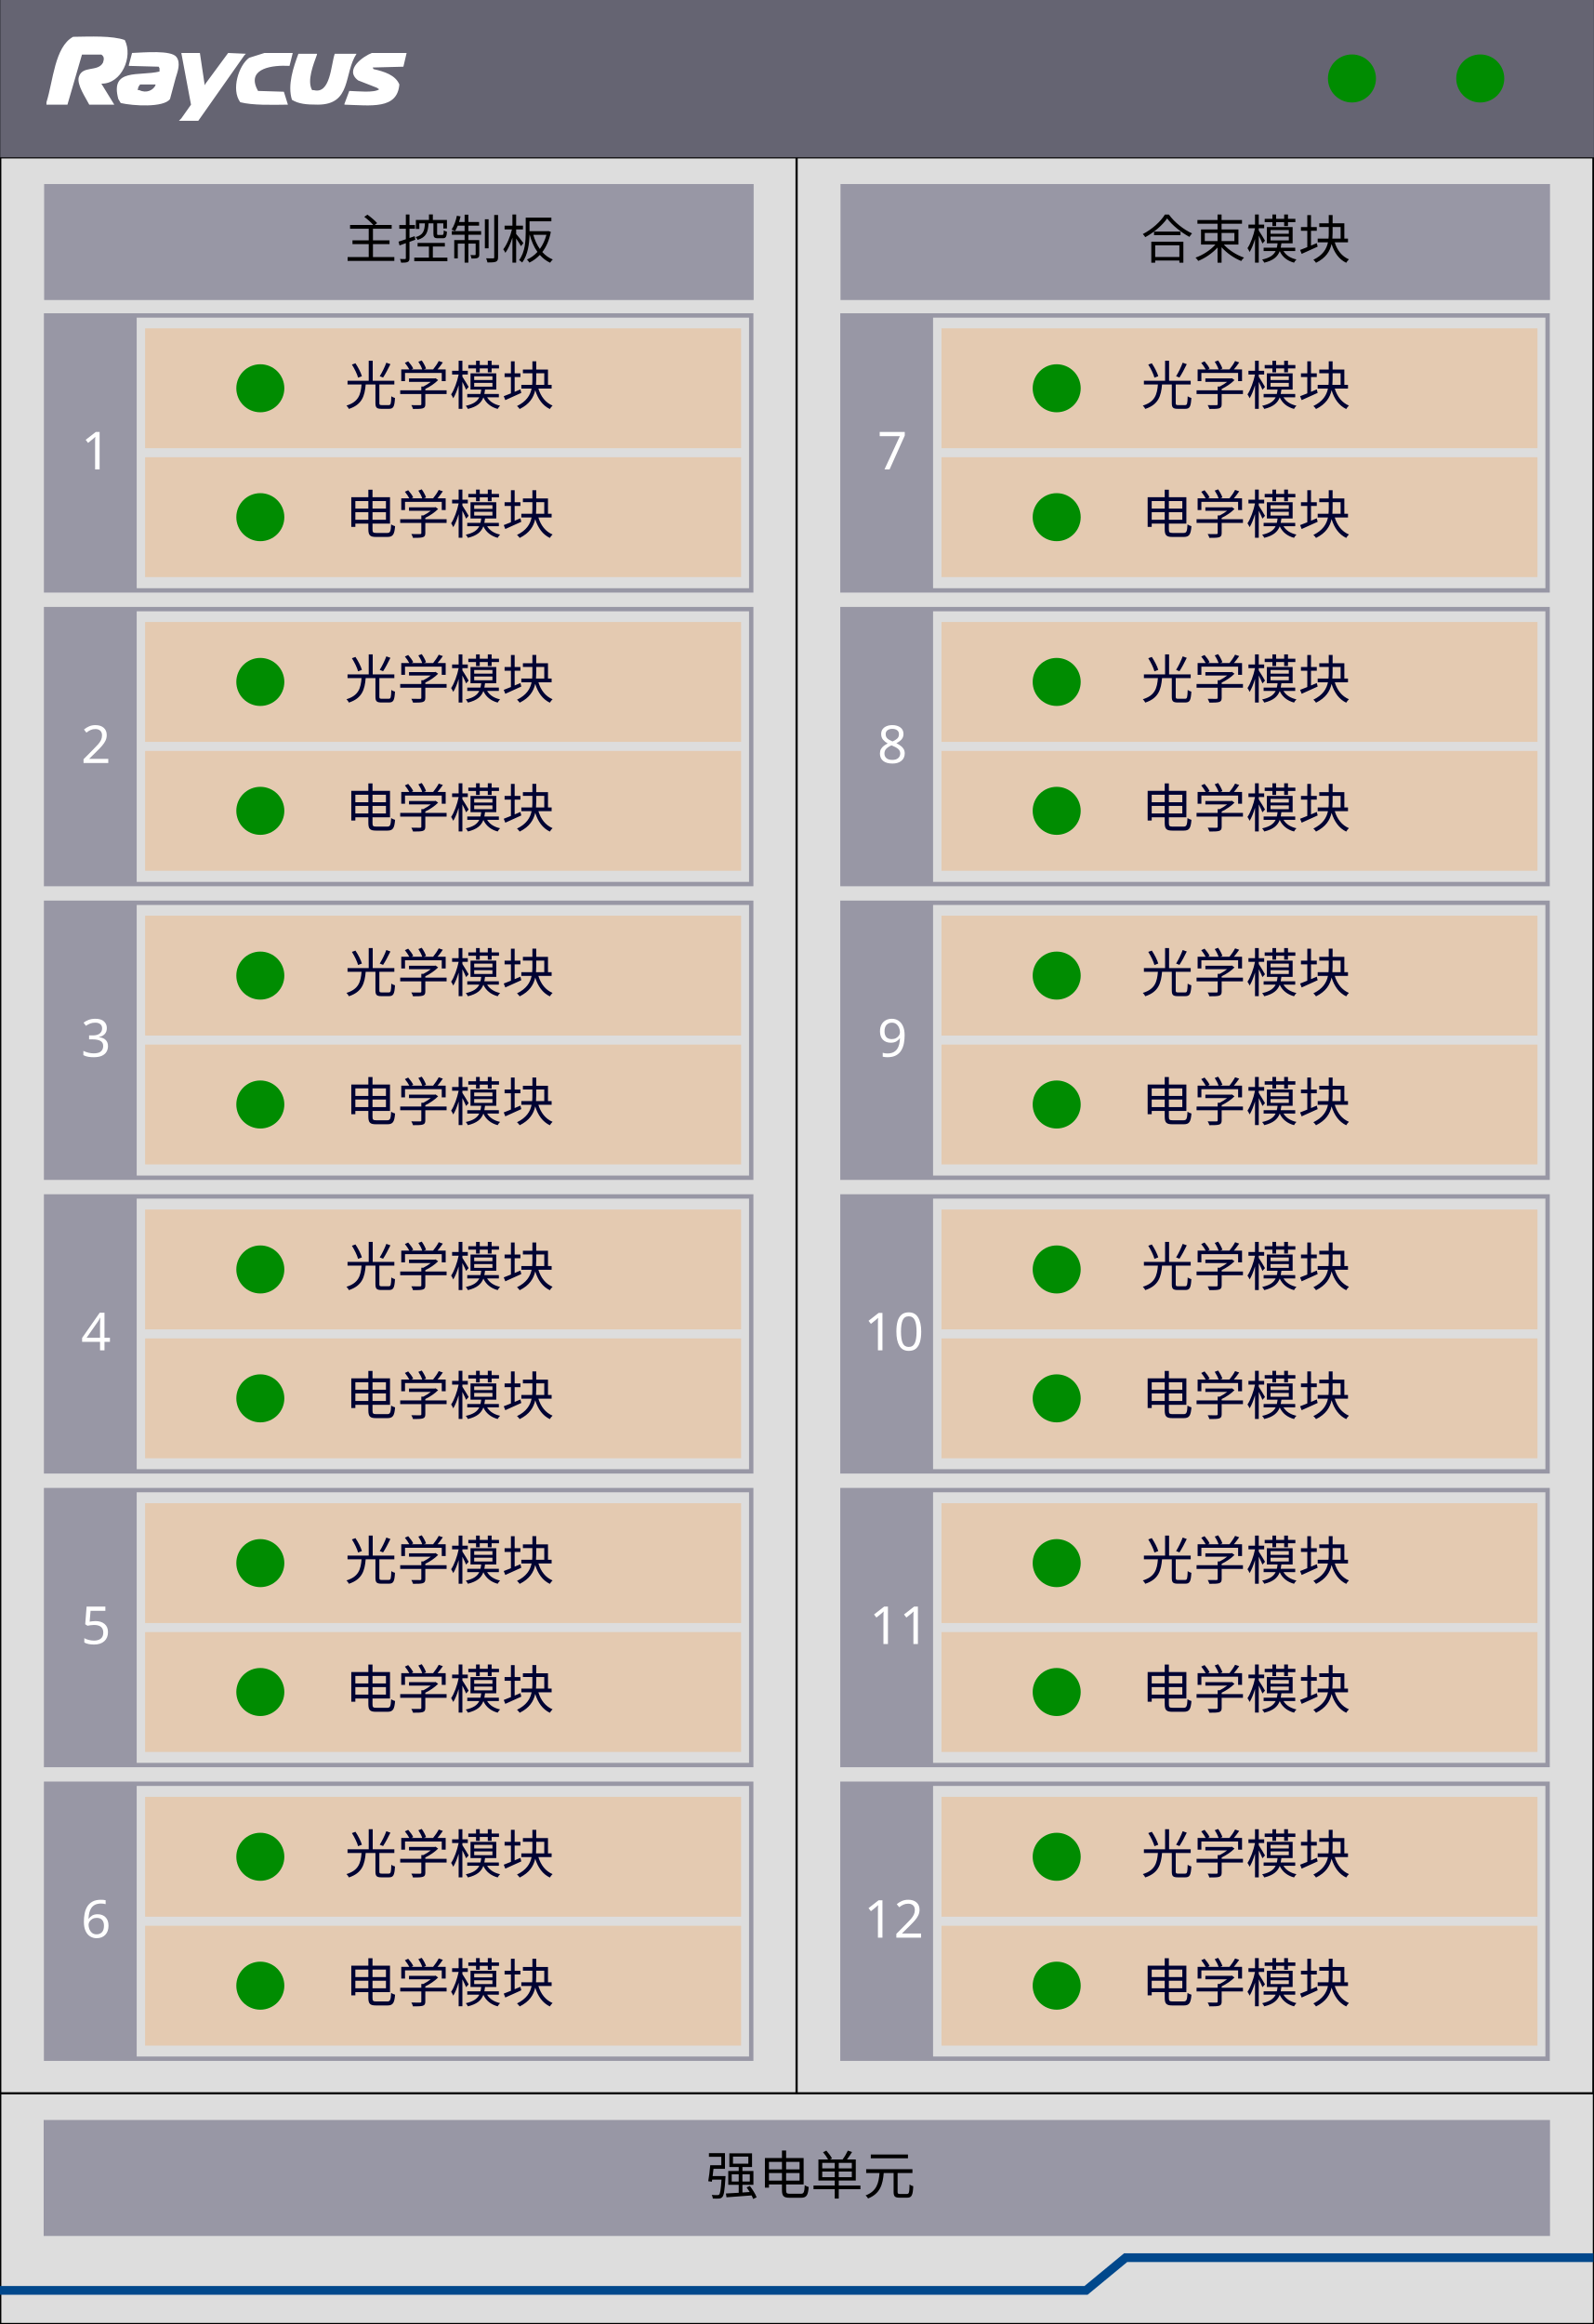
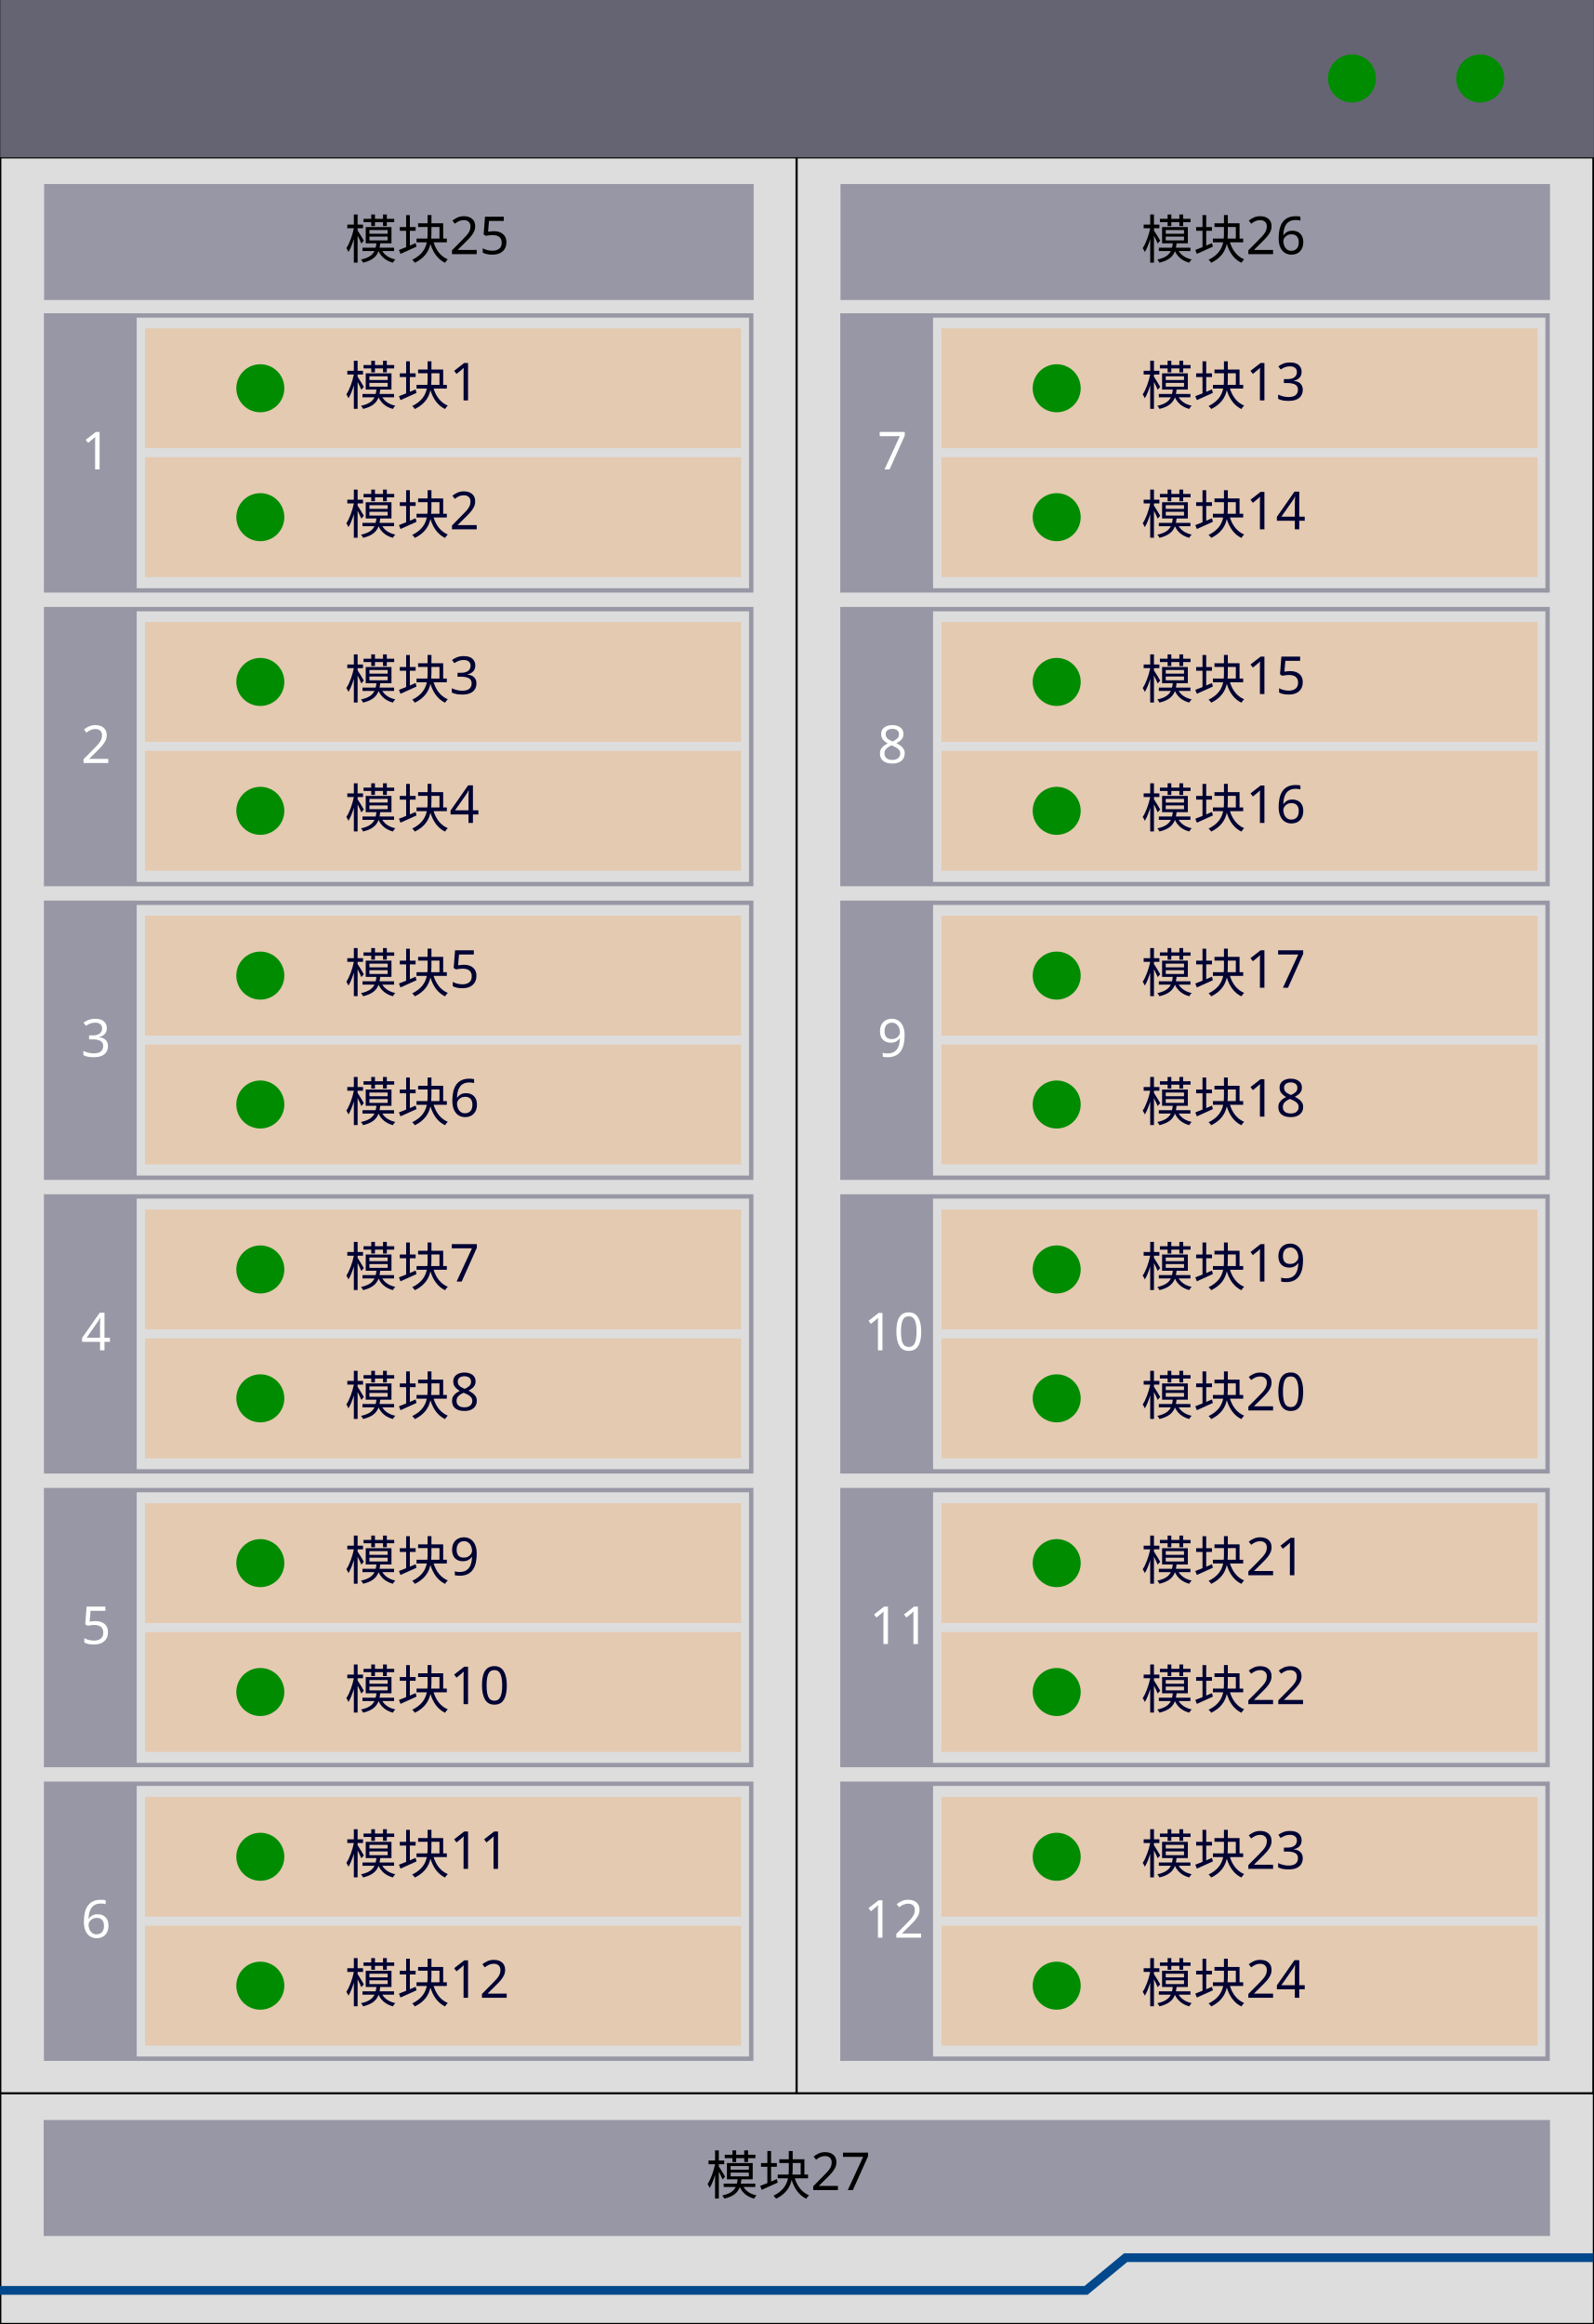
<svg xmlns="http://www.w3.org/2000/svg" version="1.1" x="0px" y="0px" width="100%" height="100%" viewBox="0 0 730 1064.36" enable-background="new 0 0 730 1064.36" xml:space="preserve">
  <g id="0">
    <rect x="0.109" y="0.36" fill="#DDDDDD" stroke="#000000" stroke-miterlimit="10" width="730" height="1064" />
    <rect x="0.109" y="72.059" fill="#DDDDDD" stroke="#000000" stroke-miterlimit="10" width="365" height="886.646" />
    <rect x="364.891" y="72.059" fill="#DDDDDD" stroke="#000000" stroke-miterlimit="10" width="365" height="886.646" />
    <rect x="0.109" fill="#656472" width="730" height="72.059" />
-     <g>
-       <g>
-         <path fill-rule="evenodd" clip-rule="evenodd" fill="#FFFFFF" d="M57.16,18.338c-5.805-2.065-15.666-1.596-23.674-1.48     c-8.467,4.621-9.103,20.204-12.207,29.962c0,0.37,0,0.74,0,1.11c3.206,0,6.412,0,9.618,0c2.219-7.644,4.439-15.29,6.658-22.934     c2.959,0,5.919,0,8.878,0c1.318,0.905,1.314,1.994,0.74,3.699c-2.356,4.443-9.537,1.09-11.097,6.658     c-0.941,3.525,3.279,9.542,4.809,12.577c3.822,0,7.645,0,11.467,0c-1.973-3.206-3.946-6.412-5.919-9.618     C55.714,38.478,61.037,25.977,57.16,18.338z M60.489,24.256c-0.493,1.849-0.986,3.699-1.48,5.549c0,0.123,0,0.247,0,0.37     c4.562,0.123,9.125,0.247,13.687,0.37c0.123,0.247,0.247,0.493,0.37,0.74c0,0.493,0,0.986,0,1.48     C63.718,35.01,50.307,31.042,54.2,45.341c0.37,0.617,0.74,1.233,1.11,1.85c5.601,1.312,19.744,2.179,22.564-1.85     c0.863-3.206,1.726-6.412,2.589-9.618c0.821-2.744,2.459-6.807,0.37-9.618C78.427,22.868,66.026,24.038,60.489,24.256z      M71.216,39.053c-0.984,2.204-4.125,3.852-7.398,2.219c-0.247,0-0.493,0-0.74,0c0.277-1.685,0.39-1.61,1.11-2.589     c2.342,0,4.686,0,7.028,0C71.216,38.806,71.216,38.929,71.216,39.053z M112.646,24.626c-2.712-0.123-5.426-0.247-8.138-0.37     c-3.452,4.685-6.905,9.371-10.357,14.056c-0.123,0.247-0.247,0.493-0.37,0.74c-0.74-4.932-1.48-9.865-2.219-14.796     c-2.836,0-5.672,0-8.508,0c1.479,7.891,2.959,15.783,4.439,23.674c-1.479,2.096-2.959,4.192-4.439,6.288     c-0.37,0.37-0.74,0.74-1.11,1.11c2.959,0,5.919,0,8.878,0c7.027-9.987,14.057-19.976,21.085-29.962     C112.152,25.12,112.399,24.873,112.646,24.626z M132.62,30.175c0.493-1.973,0.986-3.946,1.48-5.919c-4.315,0-8.632,0-12.947,0     c-2.342,0.74-4.686,1.48-7.028,2.219c-4.761,3.431-8.367,14.568-4.069,20.345c5.808,1.471,14.406,1.203,21.825,1.11     c-0.617-1.973-1.233-3.946-1.85-5.919c-3.945-0.123-7.892-0.247-11.837-0.37c-0.247-0.493-0.493-0.986-0.74-1.48     C113.694,31.262,124.694,29.74,132.62,30.175z M186.257,24.256c-5.302,0-10.604,0-15.906,0     c-3.901,1.478-12.875,7.658-6.288,12.577c2.836,1.11,5.672,2.22,8.508,3.329c0.37,0.247,0.74,0.493,1.11,0.74     c-2.31,1.713-9.971,0.857-13.687,0.74c-0.74,1.973-1.48,3.946-2.219,5.919c0,0.123,0,0.247,0,0.37     c12.285,0.378,24.22,2.266,25.154-9.248c-1.806-4.351-6.968-5.932-11.837-7.028c-0.123-0.247-0.247-0.493-0.37-0.74     c4.685-0.123,9.371-0.247,14.056-0.37C185.27,28.449,185.764,26.352,186.257,24.256z M153.335,24.626     c-1.773,5.113-1.941,18.673-9.618,16.646c-0.247,0-0.493,0-0.74,0c-2.503-4.242,0.677-12.021,2.219-16.276     c0-0.123,0-0.247,0-0.37c-2.836,0-5.672,0-8.508,0c-2.257,6.071-5.104,14.344-2.959,21.085c3.068,1.883,6.556,2.226,11.837,2.219     c15.664-0.018,11.789-14.249,17.755-23.304C159.994,24.626,156.664,24.626,153.335,24.626z" />
-       </g>
-     </g>
    <polyline fill="none" stroke="#01488C" stroke-width="4" stroke-miterlimit="10" points="-0.109,1048.963 497.469,1048.963    515.634,1033.963 729.891,1033.963  " />
    <g>
      <rect x="20.109" y="546.949" fill="#9897A5" width="325" height="127.921" />
      <rect x="20.109" y="681.443" fill="#9897A5" width="325" height="127.921" />
      <rect x="20.109" y="815.937" fill="#9897A5" width="325" height="127.921" />
      <rect x="62.62" y="817.937" fill="#DDDDDD" width="280.489" height="123.921" />
      <text transform="matrix(1 0 0 1 37.109 887.4336)" fill="#FFFFFF" font-family="'PingFangHK-Thin-83pv-RKSJ-H'" font-size="24">6</text>
      <rect x="62.62" y="683.443" fill="#DDDDDD" width="280.489" height="123.921" />
      <text transform="matrix(1 0 0 1 37.109 752.9397)" fill="#FFFFFF" font-family="'PingFangHK-Thin-83pv-RKSJ-H'" font-size="24">5</text>
      <rect x="62.62" y="548.949" fill="#DDDDDD" width="280.489" height="123.921" />
      <text transform="matrix(1 0 0 1 37.109 618.4457)" fill="#FFFFFF" font-family="'PingFangHK-Thin-83pv-RKSJ-H'" font-size="24">4</text>
      <rect x="384.891" y="546.949" fill="#9897A5" width="325" height="127.921" />
      <rect x="384.891" y="681.443" fill="#9897A5" width="325" height="127.921" />
      <rect x="384.891" y="815.937" fill="#9897A5" width="325" height="127.921" />
      <rect x="427.403" y="817.937" fill="#DDDDDD" width="280.489" height="123.921" />
      <text transform="matrix(1 0 0 1 395.6985 887.4336)" fill="#FFFFFF" font-family="'PingFangHK-Thin-83pv-RKSJ-H'" font-size="24">12</text>
      <rect x="427.403" y="683.443" fill="#DDDDDD" width="280.489" height="123.921" />
      <text transform="matrix(1 0 0 1 398.2179 752.9397)" fill="#FFFFFF" font-family="'PingFangHK-Thin-83pv-RKSJ-H'" font-size="24">11</text>
      <rect x="427.403" y="548.949" fill="#DDDDDD" width="280.489" height="123.921" />
      <text transform="matrix(1 0 0 1 395.6981 618.4457)" fill="#FFFFFF" font-family="'PingFangHK-Thin-83pv-RKSJ-H'" font-size="24">10</text>
    </g>
    <rect x="20.109" y="143.473" fill="#9897A5" width="325" height="127.921" />
    <rect x="20.109" y="277.967" fill="#9897A5" width="325" height="127.921" />
    <rect x="20.109" y="412.461" fill="#9897A5" width="325" height="127.921" />
    <rect x="62.62" y="414.461" fill="#DDDDDD" width="280.489" height="123.921" />
    <text transform="matrix(1 0 0 1 37.109 483.9576)" fill="#FFFFFF" font-family="'PingFangHK-Thin-83pv-RKSJ-H'" font-size="24">3</text>
    <rect x="62.62" y="279.967" fill="#DDDDDD" width="280.489" height="123.921" />
    <text transform="matrix(1 0 0 1 37.109 349.4636)" fill="#FFFFFF" font-family="'PingFangHK-Thin-83pv-RKSJ-H'" font-size="24">2</text>
    <rect x="62.62" y="145.473" fill="#DDDDDD" width="280.489" height="123.921" />
    <text transform="matrix(1 0 0 1 37.109 214.9696)" fill="#FFFFFF" font-family="'PingFangHK-Thin-83pv-RKSJ-H'" font-size="24">1</text>
    <rect x="384.891" y="143.473" fill="#9897A5" width="325" height="127.921" />
    <rect x="384.891" y="277.967" fill="#9897A5" width="325" height="127.921" />
    <rect x="384.891" y="412.461" fill="#9897A5" width="325" height="127.921" />
    <rect x="427.403" y="414.461" fill="#DDDDDD" width="280.489" height="123.921" />
    <text transform="matrix(1 0 0 1 401.8911 483.9576)" fill="#FFFFFF" font-family="'PingFangHK-Thin-83pv-RKSJ-H'" font-size="24">9</text>
    <rect x="427.403" y="279.967" fill="#DDDDDD" width="280.489" height="123.921" />
    <text transform="matrix(1 0 0 1 401.8911 349.4636)" fill="#FFFFFF" font-family="'PingFangHK-Thin-83pv-RKSJ-H'" font-size="24">8</text>
    <rect x="427.403" y="145.473" fill="#DDDDDD" width="280.489" height="123.921" />
    <text transform="matrix(1 0 0 1 401.8911 214.9696)" fill="#FFFFFF" font-family="'PingFangHK-Thin-83pv-RKSJ-H'" font-size="24">7</text>
  </g>
  <g id="l0Status">
    <circle fill-rule="evenodd" clip-rule="evenodd" fill="#008C01" cx="619.274" cy="35.936" r="11" />
  </g>
  <g id="l0Warn">
    <circle fill-rule="evenodd" clip-rule="evenodd" fill="#008C01" cx="678.048" cy="35.936" r="11" />
  </g>
  <g id="1" style="cursor:pointer">
    <rect x="66.474" y="150.38" fill="#E4CAB1" width="273" height="54.887" />
-     <text transform="matrix(1 0 0 1 157.8828 185.3594)" fill="#000333" font-family="'PingFangHK-Thin-83pv-RKSJ-H'" font-size="24">光学模块</text>
+     <text transform="matrix(1 0 0 1 157.8828 185.3594)" fill="#000333" font-family="'PingFangHK-Thin-83pv-RKSJ-H'" font-size="24">模块1</text>
  </g>
  <g id="l1Warn">
    <circle fill="#008C01" cx="119.245" cy="177.823" r="11" />
  </g>
  <g id="33" style="cursor:pointer">
    <rect x="66.474" y="209.413" fill="#E4CAB1" width="273" height="54.887" />
-     <text transform="matrix(1 0 0 1 157.8827 244.3934)" fill="#000333" font-family="'PingFangHK-Thin-83pv-RKSJ-H'" font-size="24">电学模块</text>
+     <text transform="matrix(1 0 0 1 157.8827 244.3934)" fill="#000333" font-family="'PingFangHK-Thin-83pv-RKSJ-H'" font-size="24">模块2</text>
  </g>
  <g id="l33Warn">
    <circle fill="#008C01" cx="119.245" cy="236.857" r="11" />
  </g>
  <g id="2" style="cursor:pointer">
    <rect x="66.474" y="284.874" fill="#E4CAB1" width="273" height="54.887" />
-     <text transform="matrix(1 0 0 1 157.8828 319.8533)" fill="#000333" font-family="'PingFangHK-Thin-83pv-RKSJ-H'" font-size="24">光学模块</text>
+     <text transform="matrix(1 0 0 1 157.8828 319.8533)" fill="#000333" font-family="'PingFangHK-Thin-83pv-RKSJ-H'" font-size="24">模块3</text>
  </g>
  <g id="l2Warn">
    <circle fill="#008C01" cx="119.245" cy="312.317" r="11" />
  </g>
  <g id="34" style="cursor:pointer">
    <rect x="66.474" y="343.907" fill="#E4CAB1" width="273" height="54.887" />
-     <text transform="matrix(1 0 0 1 157.8827 378.8873)" fill="#000333" font-family="'PingFangHK-Thin-83pv-RKSJ-H'" font-size="24">电学模块</text>
+     <text transform="matrix(1 0 0 1 157.8827 378.8873)" fill="#000333" font-family="'PingFangHK-Thin-83pv-RKSJ-H'" font-size="24">模块4</text>
  </g>
  <g id="l34Warn">
    <circle fill="#008C01" cx="119.245" cy="371.351" r="11" />
  </g>
  <g id="3" style="cursor:pointer">
    <rect x="66.474" y="419.368" fill="#E4CAB1" width="273" height="54.887" />
-     <text transform="matrix(1 0 0 1 157.8828 454.3473)" fill="#000333" font-family="'PingFangHK-Thin-83pv-RKSJ-H'" font-size="24">光学模块</text>
+     <text transform="matrix(1 0 0 1 157.8828 454.3473)" fill="#000333" font-family="'PingFangHK-Thin-83pv-RKSJ-H'" font-size="24">模块5</text>
  </g>
  <g id="l3Warn">
    <circle fill="#008C01" cx="119.245" cy="446.811" r="11" />
  </g>
  <g id="35" style="cursor:pointer">
    <rect x="66.474" y="478.401" fill="#E4CAB1" width="273" height="54.887" />
-     <text transform="matrix(1 0 0 1 157.8827 513.3812)" fill="#000333" font-family="'PingFangHK-Thin-83pv-RKSJ-H'" font-size="24">电学模块</text>
+     <text transform="matrix(1 0 0 1 157.8827 513.3812)" fill="#000333" font-family="'PingFangHK-Thin-83pv-RKSJ-H'" font-size="24">模块6</text>
  </g>
  <g id="l35Warn">
    <circle fill="#008C01" cx="119.245" cy="505.845" r="11" />
  </g>
  <g id="4" style="cursor:pointer">
    <rect x="66.474" y="553.949" fill="#E4CAB1" width="273" height="54.887" />
-     <text transform="matrix(1 0 0 1 157.8828 588.9287)" fill="#000333" font-family="'PingFangHK-Thin-83pv-RKSJ-H'" font-size="24">光学模块</text>
+     <text transform="matrix(1 0 0 1 157.8828 588.9287)" fill="#000333" font-family="'PingFangHK-Thin-83pv-RKSJ-H'" font-size="24">模块7</text>
  </g>
  <g id="l4Warn">
    <circle fill="#008C01" cx="119.245" cy="581.393" r="11" />
  </g>
  <g id="36" style="cursor:pointer">
    <rect x="66.474" y="612.983" fill="#E4CAB1" width="273" height="54.887" />
-     <text transform="matrix(1 0 0 1 157.8827 647.9628)" fill="#000333" font-family="'PingFangHK-Thin-83pv-RKSJ-H'" font-size="24">电学模块</text>
+     <text transform="matrix(1 0 0 1 157.8827 647.9628)" fill="#000333" font-family="'PingFangHK-Thin-83pv-RKSJ-H'" font-size="24">模块8</text>
  </g>
  <g id="l36Warn">
    <circle fill="#008C01" cx="119.245" cy="640.426" r="11" />
  </g>
  <g id="5" style="cursor:pointer">
    <rect x="66.474" y="688.443" fill="#E4CAB1" width="273" height="54.887" />
-     <text transform="matrix(1 0 0 1 157.8828 723.4227)" fill="#000333" font-family="'PingFangHK-Thin-83pv-RKSJ-H'" font-size="24">光学模块</text>
+     <text transform="matrix(1 0 0 1 157.8828 723.4227)" fill="#000333" font-family="'PingFangHK-Thin-83pv-RKSJ-H'" font-size="24">模块9</text>
  </g>
  <g id="l5Warn">
    <circle fill="#008C01" cx="119.245" cy="715.887" r="11" />
  </g>
  <g id="37" style="cursor:pointer">
    <rect x="66.474" y="747.477" fill="#E4CAB1" width="273" height="54.887" />
-     <text transform="matrix(1 0 0 1 157.8827 782.4567)" fill="#000333" font-family="'PingFangHK-Thin-83pv-RKSJ-H'" font-size="24">电学模块</text>
+     <text transform="matrix(1 0 0 1 157.8827 782.4567)" fill="#000333" font-family="'PingFangHK-Thin-83pv-RKSJ-H'" font-size="24">模块10</text>
  </g>
  <g id="l37Warn">
    <circle fill="#008C01" cx="119.245" cy="774.92" r="11" />
  </g>
  <g id="6" style="cursor:pointer">
    <rect x="66.474" y="822.937" fill="#E4CAB1" width="273" height="54.887" />
-     <text transform="matrix(1 0 0 1 157.8828 857.9166)" fill="#000333" font-family="'PingFangHK-Thin-83pv-RKSJ-H'" font-size="24">光学模块</text>
+     <text transform="matrix(1 0 0 1 157.8828 857.9166)" fill="#000333" font-family="'PingFangHK-Thin-83pv-RKSJ-H'" font-size="24">模块11</text>
  </g>
  <g id="l6Warn">
    <circle fill="#008C01" cx="119.245" cy="850.381" r="11" />
  </g>
  <g id="38" style="cursor:pointer">
    <rect x="66.474" y="881.971" fill="#E4CAB1" width="273" height="54.887" />
-     <text transform="matrix(1 0 0 1 157.8827 916.9506)" fill="#000333" font-family="'PingFangHK-Thin-83pv-RKSJ-H'" font-size="24">电学模块</text>
+     <text transform="matrix(1 0 0 1 157.8827 916.9506)" fill="#000333" font-family="'PingFangHK-Thin-83pv-RKSJ-H'" font-size="24">模块12</text>
  </g>
  <g id="l38Warn">
    <circle fill="#008C01" cx="119.245" cy="909.414" r="11" />
  </g>
  <g id="7" style="cursor:pointer">
    <rect x="431.256" y="150.38" fill="#E4CAB1" width="273" height="54.887" />
-     <text transform="matrix(1 0 0 1 522.665 185.3594)" fill="#000333" font-family="'PingFangHK-Thin-83pv-RKSJ-H'" font-size="24">光学模块</text>
+     <text transform="matrix(1 0 0 1 522.665 185.3594)" fill="#000333" font-family="'PingFangHK-Thin-83pv-RKSJ-H'" font-size="24">模块13</text>
  </g>
  <g id="l7Warn">
    <circle fill="#008C01" cx="484.027" cy="177.823" r="11" />
  </g>
  <g id="39" style="cursor:pointer">
    <rect x="431.256" y="209.413" fill="#E4CAB1" width="273" height="54.887" />
-     <text transform="matrix(1 0 0 1 522.6649 244.3934)" fill="#000333" font-family="'PingFangHK-Thin-83pv-RKSJ-H'" font-size="24">电学模块</text>
+     <text transform="matrix(1 0 0 1 522.6649 244.3934)" fill="#000333" font-family="'PingFangHK-Thin-83pv-RKSJ-H'" font-size="24">模块14</text>
  </g>
  <g id="l39Warn">
    <circle fill="#008C01" cx="484.027" cy="236.857" r="11" />
  </g>
  <g id="8" style="cursor:pointer">
    <rect x="431.256" y="284.874" fill="#E4CAB1" width="273" height="54.887" />
-     <text transform="matrix(1 0 0 1 522.665 319.8533)" fill="#000333" font-family="'PingFangHK-Thin-83pv-RKSJ-H'" font-size="24">光学模块</text>
+     <text transform="matrix(1 0 0 1 522.665 319.8533)" fill="#000333" font-family="'PingFangHK-Thin-83pv-RKSJ-H'" font-size="24">模块15</text>
  </g>
  <g id="l8Warn">
    <circle fill="#008C01" cx="484.027" cy="312.317" r="11" />
  </g>
  <g id="40" style="cursor:pointer">
    <rect x="431.256" y="343.907" fill="#E4CAB1" width="273" height="54.887" />
-     <text transform="matrix(1 0 0 1 522.6649 378.8873)" fill="#000333" font-family="'PingFangHK-Thin-83pv-RKSJ-H'" font-size="24">电学模块</text>
+     <text transform="matrix(1 0 0 1 522.6649 378.8873)" fill="#000333" font-family="'PingFangHK-Thin-83pv-RKSJ-H'" font-size="24">模块16</text>
  </g>
  <g id="l40Warn">
    <circle fill="#008C01" cx="484.027" cy="371.351" r="11" />
  </g>
  <g id="9" style="cursor:pointer">
    <rect x="431.256" y="419.368" fill="#E4CAB1" width="273" height="54.887" />
-     <text transform="matrix(1 0 0 1 522.665 454.3473)" fill="#000333" font-family="'PingFangHK-Thin-83pv-RKSJ-H'" font-size="24">光学模块</text>
+     <text transform="matrix(1 0 0 1 522.665 454.3473)" fill="#000333" font-family="'PingFangHK-Thin-83pv-RKSJ-H'" font-size="24">模块17</text>
  </g>
  <g id="l9Warn">
    <circle fill="#008C01" cx="484.027" cy="446.811" r="11" />
  </g>
  <g id="41" style="cursor:pointer">
    <rect x="431.256" y="478.401" fill="#E4CAB1" width="273" height="54.887" />
-     <text transform="matrix(1 0 0 1 522.6649 513.3812)" fill="#000333" font-family="'PingFangHK-Thin-83pv-RKSJ-H'" font-size="24">电学模块</text>
+     <text transform="matrix(1 0 0 1 522.6649 513.3812)" fill="#000333" font-family="'PingFangHK-Thin-83pv-RKSJ-H'" font-size="24">模块18</text>
  </g>
  <g id="l41Warn">
    <circle fill="#008C01" cx="484.027" cy="505.845" r="11" />
  </g>
  <g id="10" style="cursor:pointer">
    <rect x="431.256" y="553.949" fill="#E4CAB1" width="273" height="54.887" />
-     <text transform="matrix(1 0 0 1 522.665 588.9287)" fill="#000333" font-family="'PingFangHK-Thin-83pv-RKSJ-H'" font-size="24">光学模块</text>
+     <text transform="matrix(1 0 0 1 522.665 588.9287)" fill="#000333" font-family="'PingFangHK-Thin-83pv-RKSJ-H'" font-size="24">模块19</text>
  </g>
  <g id="l10Warn">
    <circle fill="#008C01" cx="484.027" cy="581.393" r="11" />
  </g>
  <g id="42" style="cursor:pointer">
    <rect x="431.256" y="612.983" fill="#E4CAB1" width="273" height="54.887" />
-     <text transform="matrix(1 0 0 1 522.6649 647.9628)" fill="#000333" font-family="'PingFangHK-Thin-83pv-RKSJ-H'" font-size="24">电学模块</text>
+     <text transform="matrix(1 0 0 1 522.6649 647.9628)" fill="#000333" font-family="'PingFangHK-Thin-83pv-RKSJ-H'" font-size="24">模块20</text>
  </g>
  <g id="l42Warn">
    <circle fill="#008C01" cx="484.027" cy="640.426" r="11" />
  </g>
  <g id="11" style="cursor:pointer">
    <rect x="431.256" y="688.443" fill="#E4CAB1" width="273" height="54.887" />
-     <text transform="matrix(1 0 0 1 522.665 723.4227)" fill="#000333" font-family="'PingFangHK-Thin-83pv-RKSJ-H'" font-size="24">光学模块</text>
+     <text transform="matrix(1 0 0 1 522.665 723.4227)" fill="#000333" font-family="'PingFangHK-Thin-83pv-RKSJ-H'" font-size="24">模块21</text>
  </g>
  <g id="l11Warn">
    <circle fill="#008C01" cx="484.027" cy="715.887" r="11" />
  </g>
  <g id="43" style="cursor:pointer">
    <rect x="431.256" y="747.477" fill="#E4CAB1" width="273" height="54.887" />
-     <text transform="matrix(1 0 0 1 522.6649 782.4567)" fill="#000333" font-family="'PingFangHK-Thin-83pv-RKSJ-H'" font-size="24">电学模块</text>
+     <text transform="matrix(1 0 0 1 522.6649 782.4567)" fill="#000333" font-family="'PingFangHK-Thin-83pv-RKSJ-H'" font-size="24">模块22</text>
  </g>
  <g id="l43Warn">
    <circle fill="#008C01" cx="484.027" cy="774.92" r="11" />
  </g>
  <g id="12" style="cursor:pointer">
    <rect x="431.256" y="822.937" fill="#E4CAB1" width="273" height="54.887" />
-     <text transform="matrix(1 0 0 1 522.665 857.9166)" fill="#000333" font-family="'PingFangHK-Thin-83pv-RKSJ-H'" font-size="24">光学模块</text>
+     <text transform="matrix(1 0 0 1 522.665 857.9166)" fill="#000333" font-family="'PingFangHK-Thin-83pv-RKSJ-H'" font-size="24">模块23</text>
  </g>
  <g id="l12Warn">
    <circle fill="#008C01" cx="484.027" cy="850.381" r="11" />
  </g>
  <g id="44" style="cursor:pointer">
    <rect x="431.256" y="881.971" fill="#E4CAB1" width="273" height="54.887" />
-     <text transform="matrix(1 0 0 1 522.6649 916.9506)" fill="#000333" font-family="'PingFangHK-Thin-83pv-RKSJ-H'" font-size="24">电学模块</text>
+     <text transform="matrix(1 0 0 1 522.6649 916.9506)" fill="#000333" font-family="'PingFangHK-Thin-83pv-RKSJ-H'" font-size="24">模块24</text>
  </g>
  <g id="l44Warn">
    <circle fill="#008C01" cx="484.027" cy="909.414" r="11" />
  </g>
  <g id="25" style="cursor:pointer">
    <rect x="20.218" y="84.289" fill="#9897A5" width="325" height="53.115" />
-     <text transform="matrix(1 0 0 1 157.8826 118.3824)" font-family="'PingFangHK-Thin-83pv-RKSJ-H'" font-size="24">主控制板</text>
+     <text transform="matrix(1 0 0 1 157.8826 118.3824)" font-family="'PingFangHK-Thin-83pv-RKSJ-H'" font-size="24">模块25</text>
  </g>
  <g id="26" style="cursor:pointer">
    <rect x="385" y="84.289" fill="#9897A5" width="325" height="53.115" />
-     <text transform="matrix(1 0 0 1 522.6648 118.3824)" font-family="'PingFangHK-Thin-83pv-RKSJ-H'" font-size="24">合束模块</text>
+     <text transform="matrix(1 0 0 1 522.6648 118.3824)" font-family="'PingFangHK-Thin-83pv-RKSJ-H'" font-size="24">模块26</text>
  </g>
  <g id="27" style="cursor:pointer">
    <rect x="20" y="970.931" fill="#9897A5" width="690" height="53.115" />
-     <text transform="matrix(1 0 0 1 323.3428 1005.024)" font-family="'PingFangHK-Thin-83pv-RKSJ-H'" font-size="24">强电单元</text>
+     <text transform="matrix(1 0 0 1 323.3428 1005.024)" font-family="'PingFangHK-Thin-83pv-RKSJ-H'" font-size="24">模块27</text>
  </g>
</svg>
